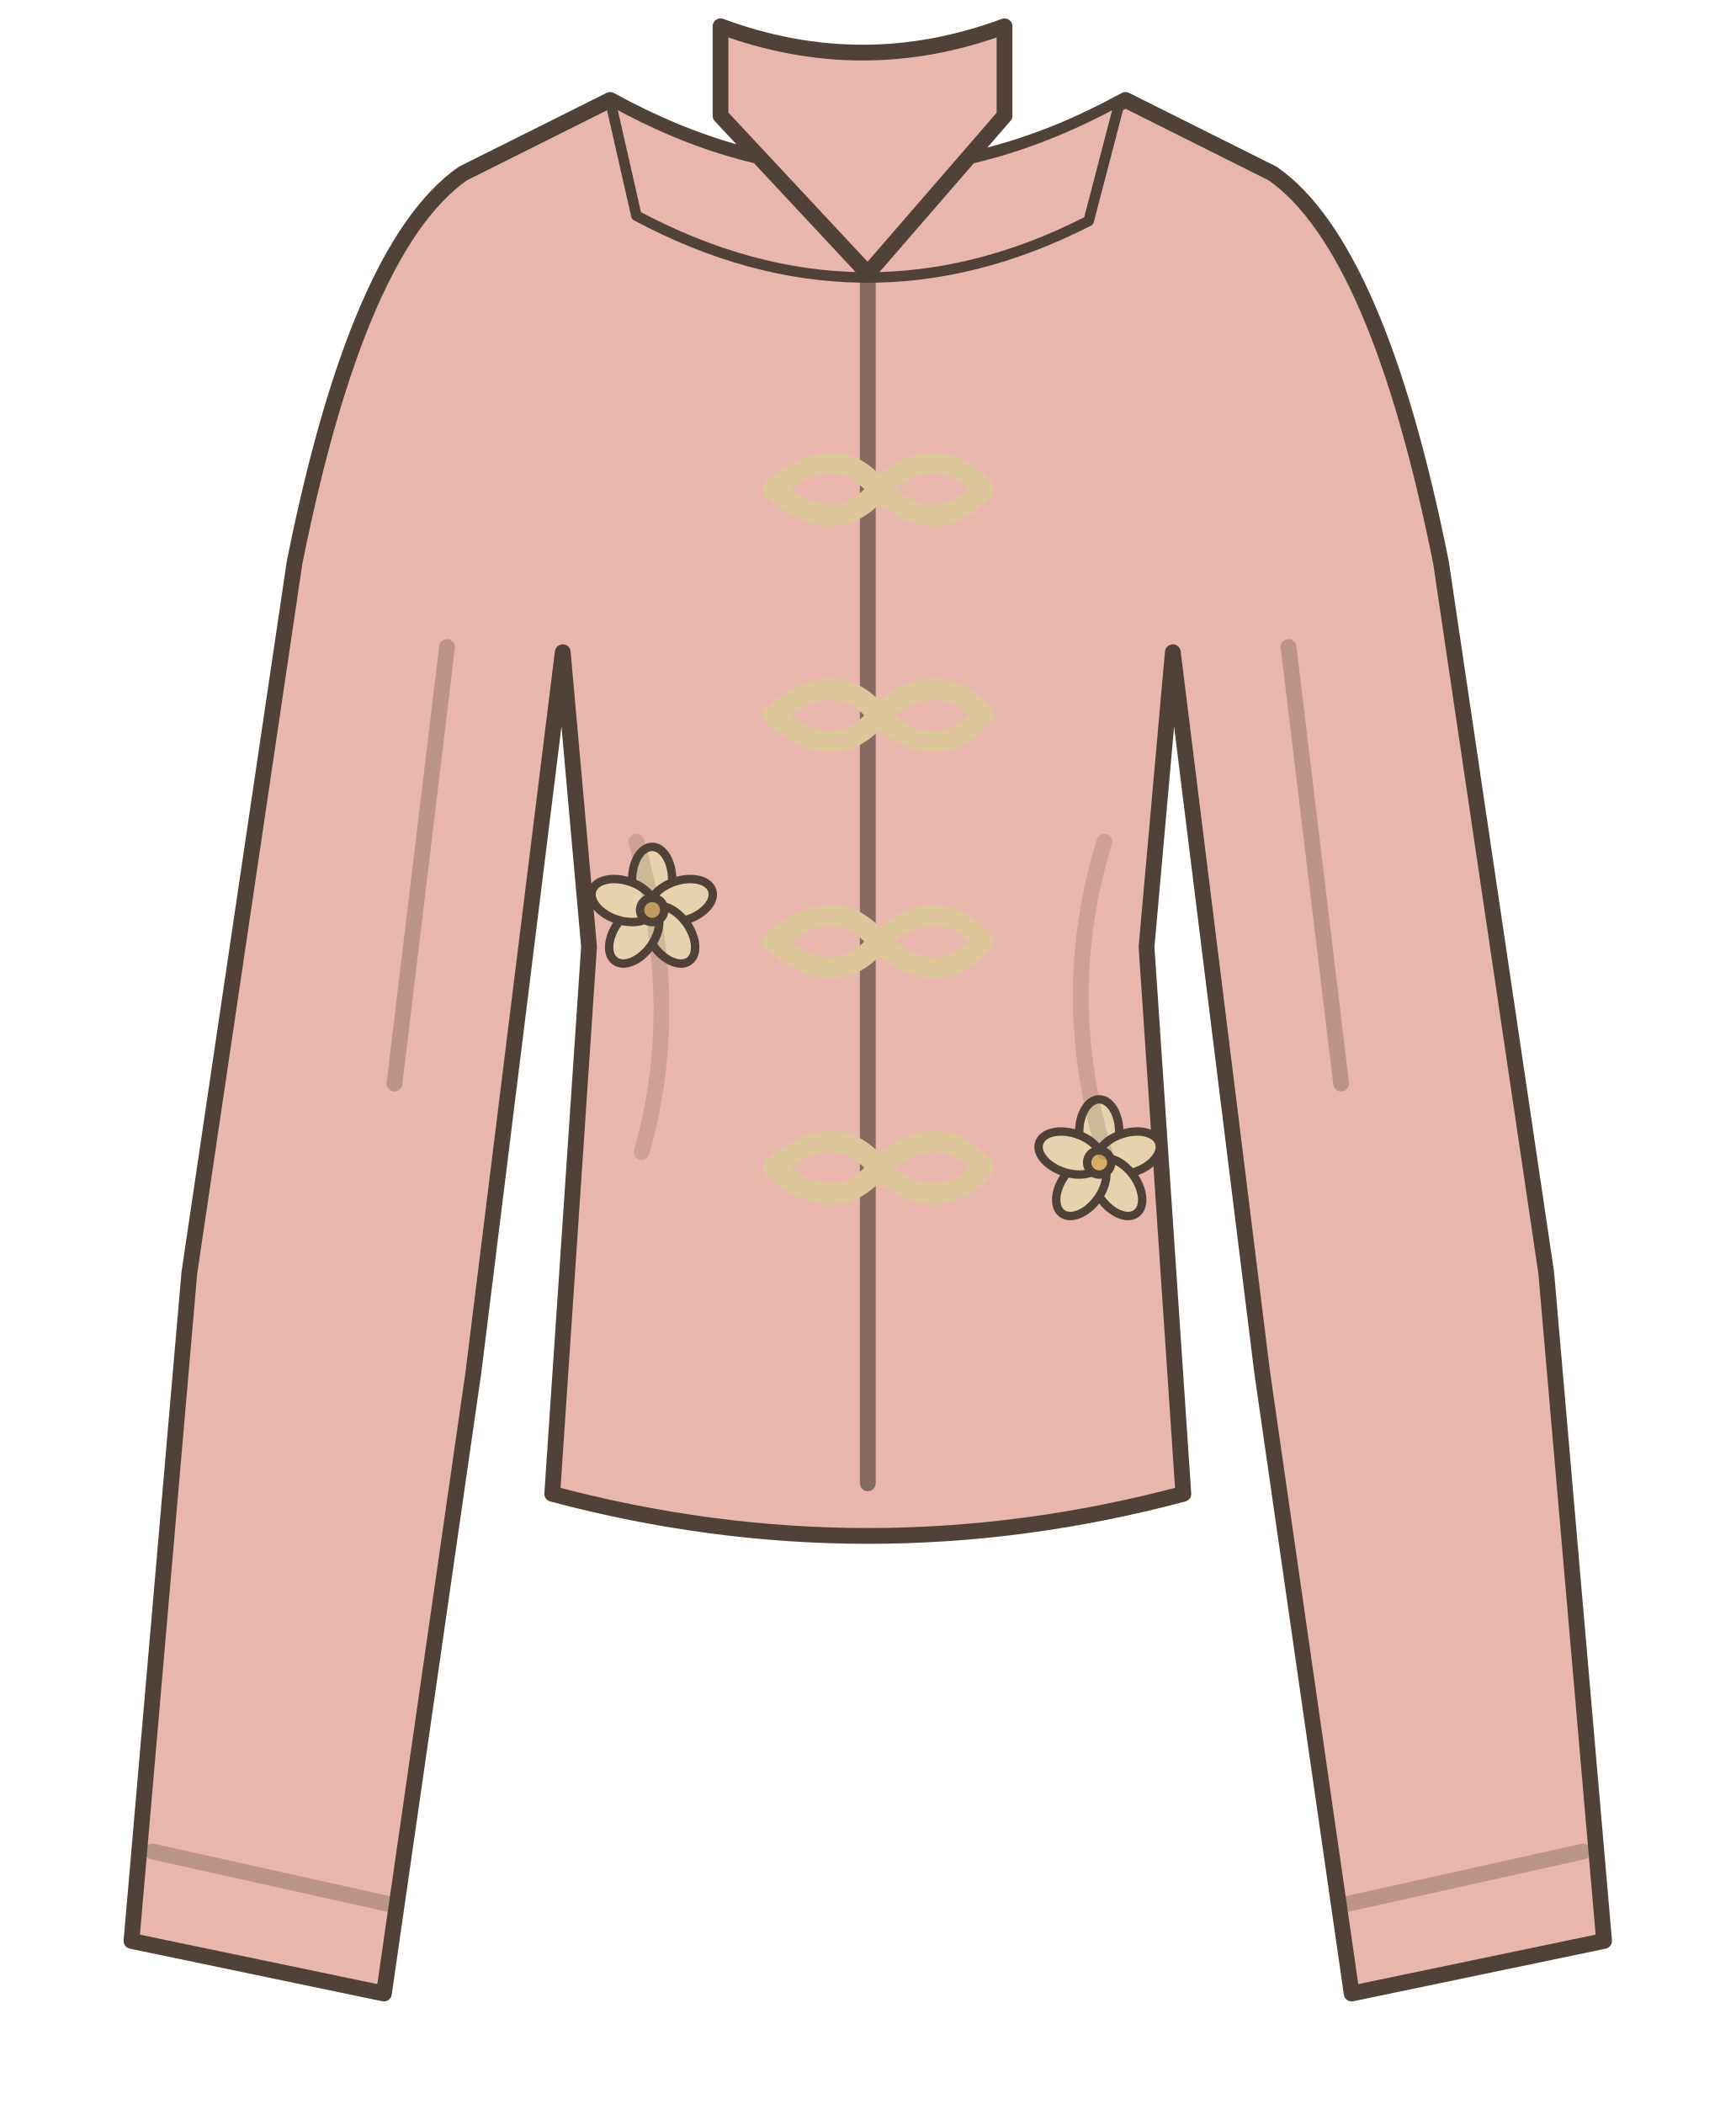
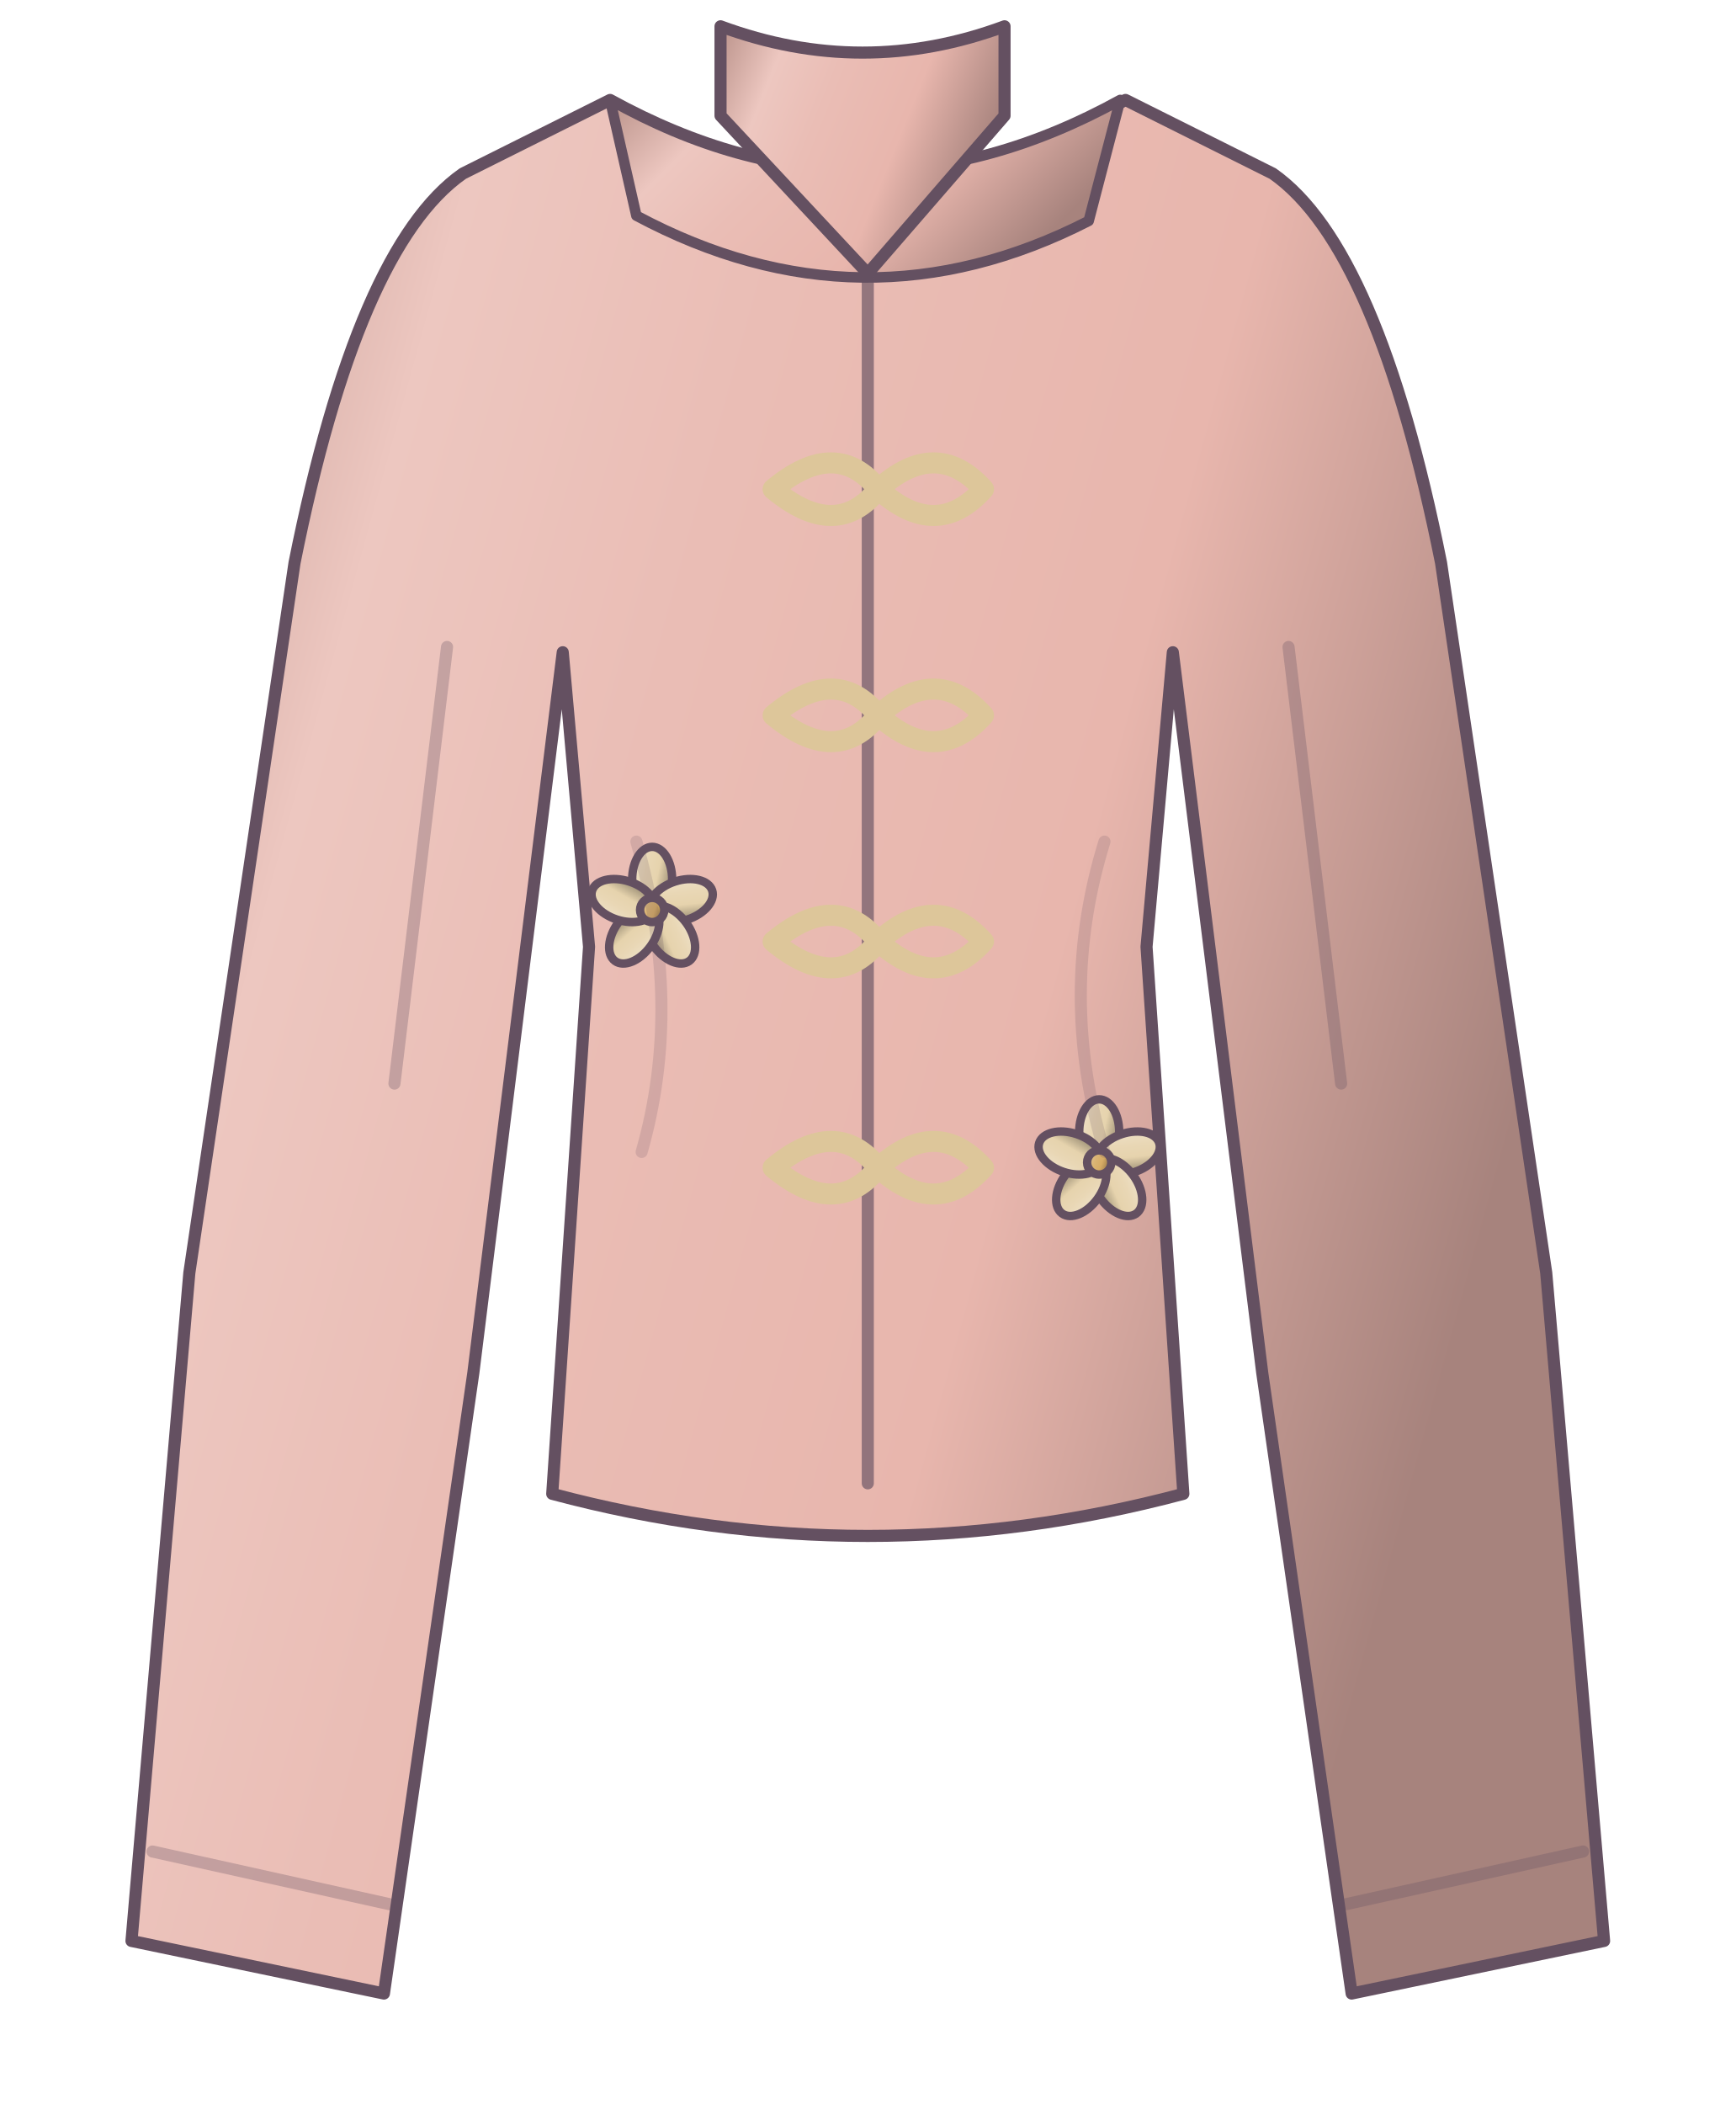
<svg xmlns="http://www.w3.org/2000/svg" width="330" height="400" viewBox="195 330 330 400" fill="none">
-   <g stroke="#514239" stroke-width="3" stroke-linecap="round" stroke-linejoin="round">
-     <path d="M311 349 L283 363 Q263 377 251 437 L231 572 L220 699 L268 709 L285 591 L302 454 L307 510 L300 614 Q360 630 420 614 L413 510 L418 454 L435 591 L452 709 L500 699 L489 572 L469 437 Q457 377 437 363 L409 349 Q360 376 311 349Z" fill="#e8b6ad" />
-     <path d="M311 349 Q359 376 408 349 L402 372 Q359 394 316 371Z" fill="#e8b6ad" stroke-width="2" />
-     <path d="M224 682 L269 692 M451 692 L496 682 M280 453 L270 536 M440 453 L450 536" stroke="#514239" opacity="0.3" />
-     <path d="M360 383 L360 612" stroke="#514239" opacity="0.65" />
+   <defs>
+     <linearGradient id="m17lv2sq-0" x1="0" y1="0" x2="1" y2=".35">
+       <stop stop-color="#ba928a" />
+       <stop offset=".22" stop-color="#edc7c0" />
+       <stop offset=".42" stop-color="#eabdb5" />
+       <stop offset=".7" stop-color="#e8b6ad" />
+       <stop offset="1" stop-color="#a7837d" />
+     </linearGradient>
+     <linearGradient id="m17lv2sq-1" x1="0" y1="0" x2="1" y2=".35">
+       <stop stop-color="#b8a98a" />
+       <stop offset=".22" stop-color="#ecddc0" />
+       <stop offset=".42" stop-color="#e9d7b5" />
+       <stop offset=".7" stop-color="#e6d3ad" />
+       <stop offset="1" stop-color="#a6987d" />
+     </linearGradient>
+     <linearGradient id="m17lv2sq-2" x1="0" y1="0" x2="1" y2=".35">
+       <stop stop-color="#ac8a51" />
+       <stop offset=".22" stop-color="#e0bf88" />
+       <stop offset=".42" stop-color="#dbb474" />
+       <stop offset=".7" stop-color="#d7ac65" />
+       <stop offset="1" stop-color="#9b7c49" />
+     </linearGradient>
+   </defs>
+   <g stroke="#645061" stroke-width="2.3" stroke-linecap="round" stroke-linejoin="round">
+     <path d="M311 349 L283 363 Q263 377 251 437 L231 572 L220 699 L268 709 L285 591 L302 454 L307 510 L300 614 Q360 630 420 614 L413 510 L418 454 L435 591 L452 709 L500 699 L489 572 L469 437 Q457 377 437 363 L409 349 Q360 376 311 349Z" fill="url(#m17lv2sq-0)" />
+     <path d="M311 349 Q359 376 408 349 L402 372 Q359 394 316 371Z" fill="url(#m17lv2sq-0)" stroke-width="2" />
+     <path d="M224 682 L269 692 M451 692 L496 682 M280 453 L270 536 M440 453 L450 536" stroke="#645061" opacity="0.3" />
+     <path d="M360 383 L360 612" stroke="#645061" opacity="0.65" />
    <path d="M342 423 Q354 413 362 423 Q373 433 382 423 M342 423 Q354 433 362 423 Q373 413 382 423" fill="none" stroke="#ddc69a" stroke-width="4" />
    <path d="M342 466 Q354 456 362 466 Q373 476 382 466 M342 466 Q354 476 362 466 Q373 456 382 466" fill="none" stroke="#ddc69a" stroke-width="4" />
    <path d="M342 509 Q354 499 362 509 Q373 519 382 509 M342 509 Q354 519 362 509 Q373 499 382 509" fill="none" stroke="#ddc69a" stroke-width="4" />
    <path d="M342 552 Q354 542 362 552 Q373 562 382 552 M342 552 Q354 562 362 552 Q373 542 382 552" fill="none" stroke="#ddc69a" stroke-width="4" />
-     <path d="M332 352 L332 335 Q359 345 386 335 L386 352 L360 382Z" fill="#e8b6ad" />
+     <path d="M332 352 L332 335 Q359 345 386 335 L386 352 L360 382Z" fill="url(#m17lv2sq-0)" />
    <g transform="translate(319 503)" stroke-width="1.6">
-       <ellipse cx="0" cy="-5.8" rx="3.8" ry="6.2" fill="#e6d3ad" transform="rotate(0)" />
-       <ellipse cx="0" cy="-5.8" rx="3.8" ry="6.2" fill="#e6d3ad" transform="rotate(72)" />
-       <ellipse cx="0" cy="-5.8" rx="3.8" ry="6.2" fill="#e6d3ad" transform="rotate(144)" />
-       <ellipse cx="0" cy="-5.8" rx="3.8" ry="6.2" fill="#e6d3ad" transform="rotate(216)" />
-       <ellipse cx="0" cy="-5.8" rx="3.8" ry="6.2" fill="#e6d3ad" transform="rotate(288)" />
-       <circle cx="0" cy="0" r="2.3" fill="#d7ac65" />
+       <ellipse cx="0" cy="-5.8" rx="3.8" ry="6.2" fill="url(#m17lv2sq-1)" transform="rotate(0)" />
+       <ellipse cx="0" cy="-5.8" rx="3.8" ry="6.2" fill="url(#m17lv2sq-1)" transform="rotate(72)" />
+       <ellipse cx="0" cy="-5.8" rx="3.8" ry="6.2" fill="url(#m17lv2sq-1)" transform="rotate(144)" />
+       <ellipse cx="0" cy="-5.8" rx="3.8" ry="6.2" fill="url(#m17lv2sq-1)" transform="rotate(216)" />
+       <ellipse cx="0" cy="-5.8" rx="3.8" ry="6.2" fill="url(#m17lv2sq-1)" transform="rotate(288)" />
+       <circle cx="0" cy="0" r="2.3" fill="url(#m17lv2sq-2)" />
    </g>
    <g transform="translate(404 551)" stroke-width="1.6">
-       <ellipse cx="0" cy="-5.8" rx="3.8" ry="6.2" fill="#e6d3ad" transform="rotate(0)" />
-       <ellipse cx="0" cy="-5.8" rx="3.8" ry="6.2" fill="#e6d3ad" transform="rotate(72)" />
-       <ellipse cx="0" cy="-5.8" rx="3.8" ry="6.2" fill="#e6d3ad" transform="rotate(144)" />
-       <ellipse cx="0" cy="-5.8" rx="3.8" ry="6.2" fill="#e6d3ad" transform="rotate(216)" />
-       <ellipse cx="0" cy="-5.8" rx="3.8" ry="6.2" fill="#e6d3ad" transform="rotate(288)" />
-       <circle cx="0" cy="0" r="2.3" fill="#d7ac65" />
+       <ellipse cx="0" cy="-5.8" rx="3.8" ry="6.2" fill="url(#m17lv2sq-1)" transform="rotate(0)" />
+       <ellipse cx="0" cy="-5.8" rx="3.8" ry="6.2" fill="url(#m17lv2sq-1)" transform="rotate(72)" />
+       <ellipse cx="0" cy="-5.8" rx="3.8" ry="6.2" fill="url(#m17lv2sq-1)" transform="rotate(144)" />
+       <ellipse cx="0" cy="-5.8" rx="3.8" ry="6.2" fill="url(#m17lv2sq-1)" transform="rotate(216)" />
+       <ellipse cx="0" cy="-5.8" rx="3.8" ry="6.2" fill="url(#m17lv2sq-1)" transform="rotate(288)" />
+       <circle cx="0" cy="0" r="2.3" fill="url(#m17lv2sq-2)" />
    </g>
-     <path d="M316 490 Q325 521 317 549 M405 490 Q396 519 405 549" stroke="#514239" opacity="0.18" />
+     <path d="M316 490 Q325 521 317 549 M405 490 Q396 519 405 549" stroke="#645061" opacity="0.18" />
  </g>
</svg>
